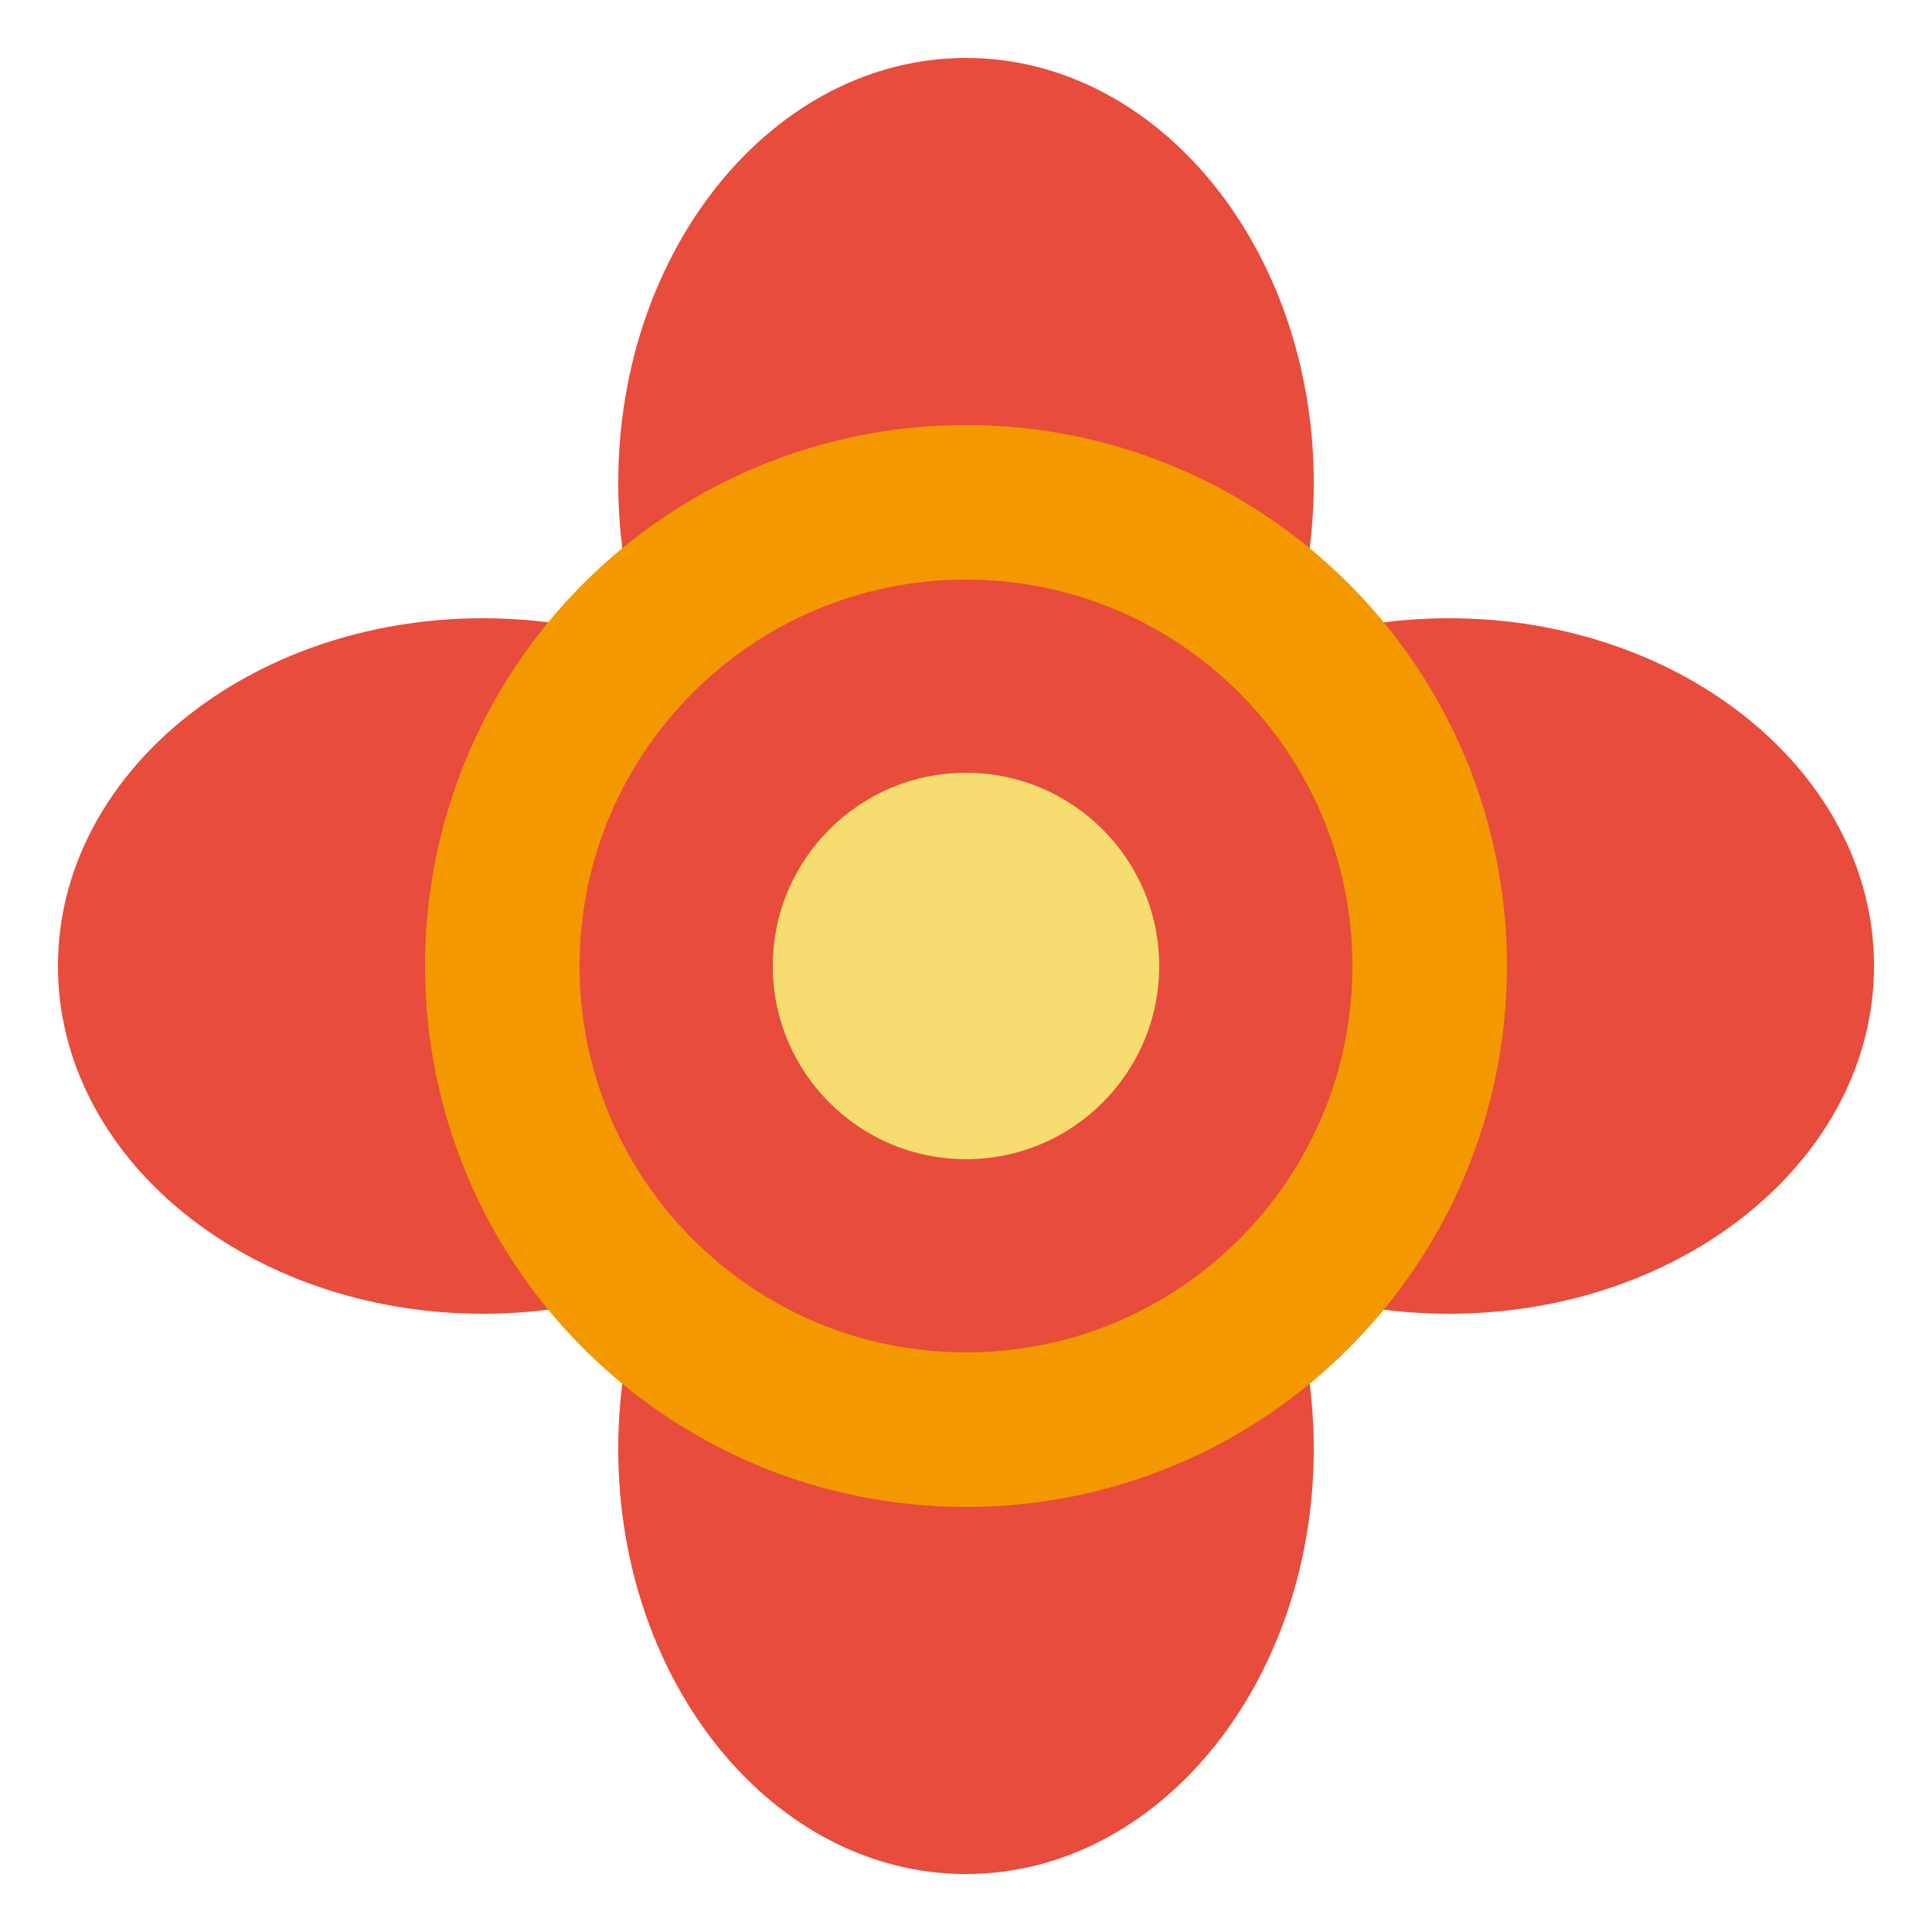
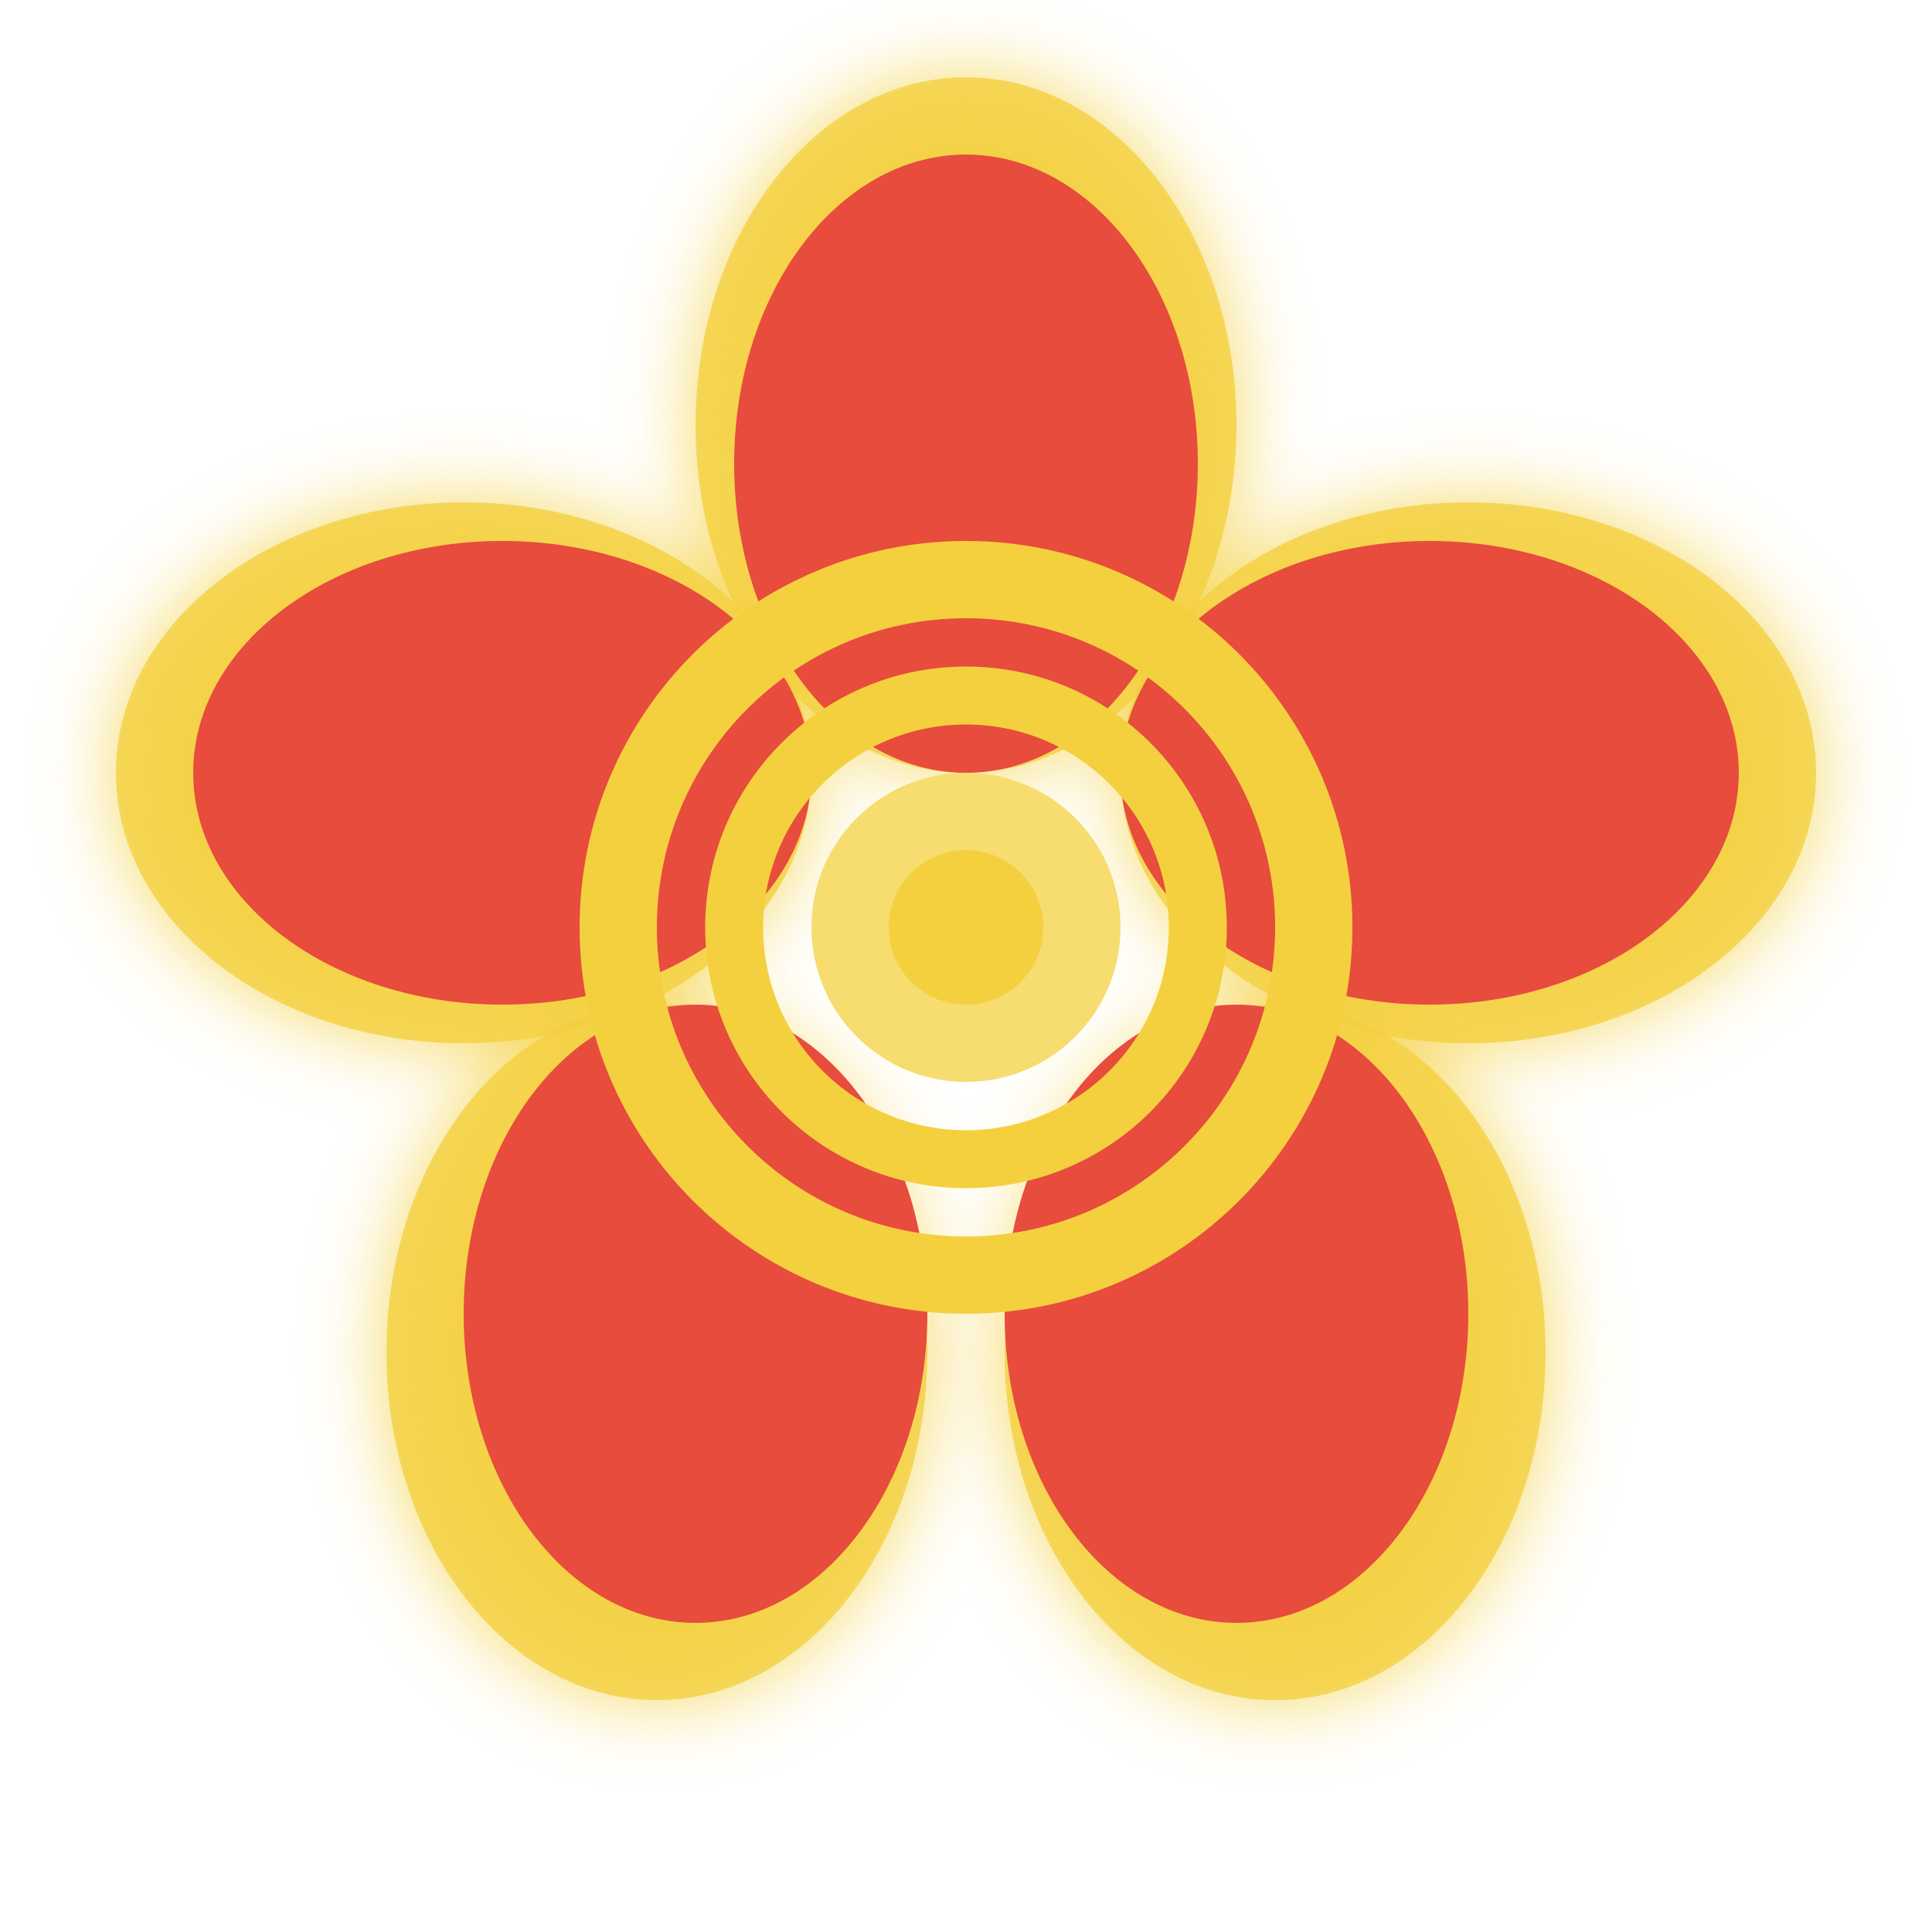
<svg xmlns="http://www.w3.org/2000/svg" viewBox="0 0 100 100">
-   <ellipse cx="50" cy="25" rx="18" ry="22" fill="#E74C3C" />
-   <ellipse cx="75" cy="50" rx="22" ry="18" fill="#E74C3C" />
-   <ellipse cx="50" cy="75" rx="18" ry="22" fill="#E74C3C" />
-   <ellipse cx="25" cy="50" rx="22" ry="18" fill="#E74C3C" />
-   <circle cx="50" cy="50" r="24" fill="none" stroke="#F39800" stroke-width="8" />
-   <circle cx="50" cy="50" r="10" fill="#F7DC6F" />
+   <defs>
+     <filter id="glow" x="-20%" y="-20%" width="140%" height="140%">
+       <feGaussianBlur stdDeviation="2" result="blur" />
+       <feMerge>
+         <feMergeNode in="blur" />
+         <feMergeNode in="SourceGraphic" />
+       </feMerge>
+     </filter>
+   </defs>
+   <g filter="url(#glow)">
+     <ellipse cx="50" cy="22" rx="14" ry="18" fill="#F4D03F" opacity="0.8" />
+     <ellipse cx="76" cy="40" rx="18" ry="14" fill="#F4D03F" opacity="0.8" />
+     <ellipse cx="66" cy="70" rx="14" ry="18" fill="#F4D03F" opacity="0.8" />
+     <ellipse cx="34" cy="70" rx="14" ry="18" fill="#F4D03F" opacity="0.8" />
+     <ellipse cx="24" cy="40" rx="18" ry="14" fill="#F4D03F" opacity="0.8" />
+   </g>
+   <ellipse cx="50" cy="24" rx="12" ry="16" fill="#E74C3C" />
+   <ellipse cx="74" cy="40" rx="16" ry="12" fill="#E74C3C" />
+   <ellipse cx="64" cy="68" rx="12" ry="16" fill="#E74C3C" />
+   <ellipse cx="36" cy="68" rx="12" ry="16" fill="#E74C3C" />
+   <ellipse cx="26" cy="40" rx="16" ry="12" fill="#E74C3C" />
+   <circle cx="50" cy="48" r="18" fill="none" stroke="#F4D03F" stroke-width="4" />
+   <circle cx="50" cy="48" r="12" fill="none" stroke="#F4D03F" stroke-width="3" />
+   <circle cx="50" cy="48" r="8" fill="#F7DC6F" />
+   <circle cx="50" cy="48" r="4" fill="#F4D03F" />
</svg>
